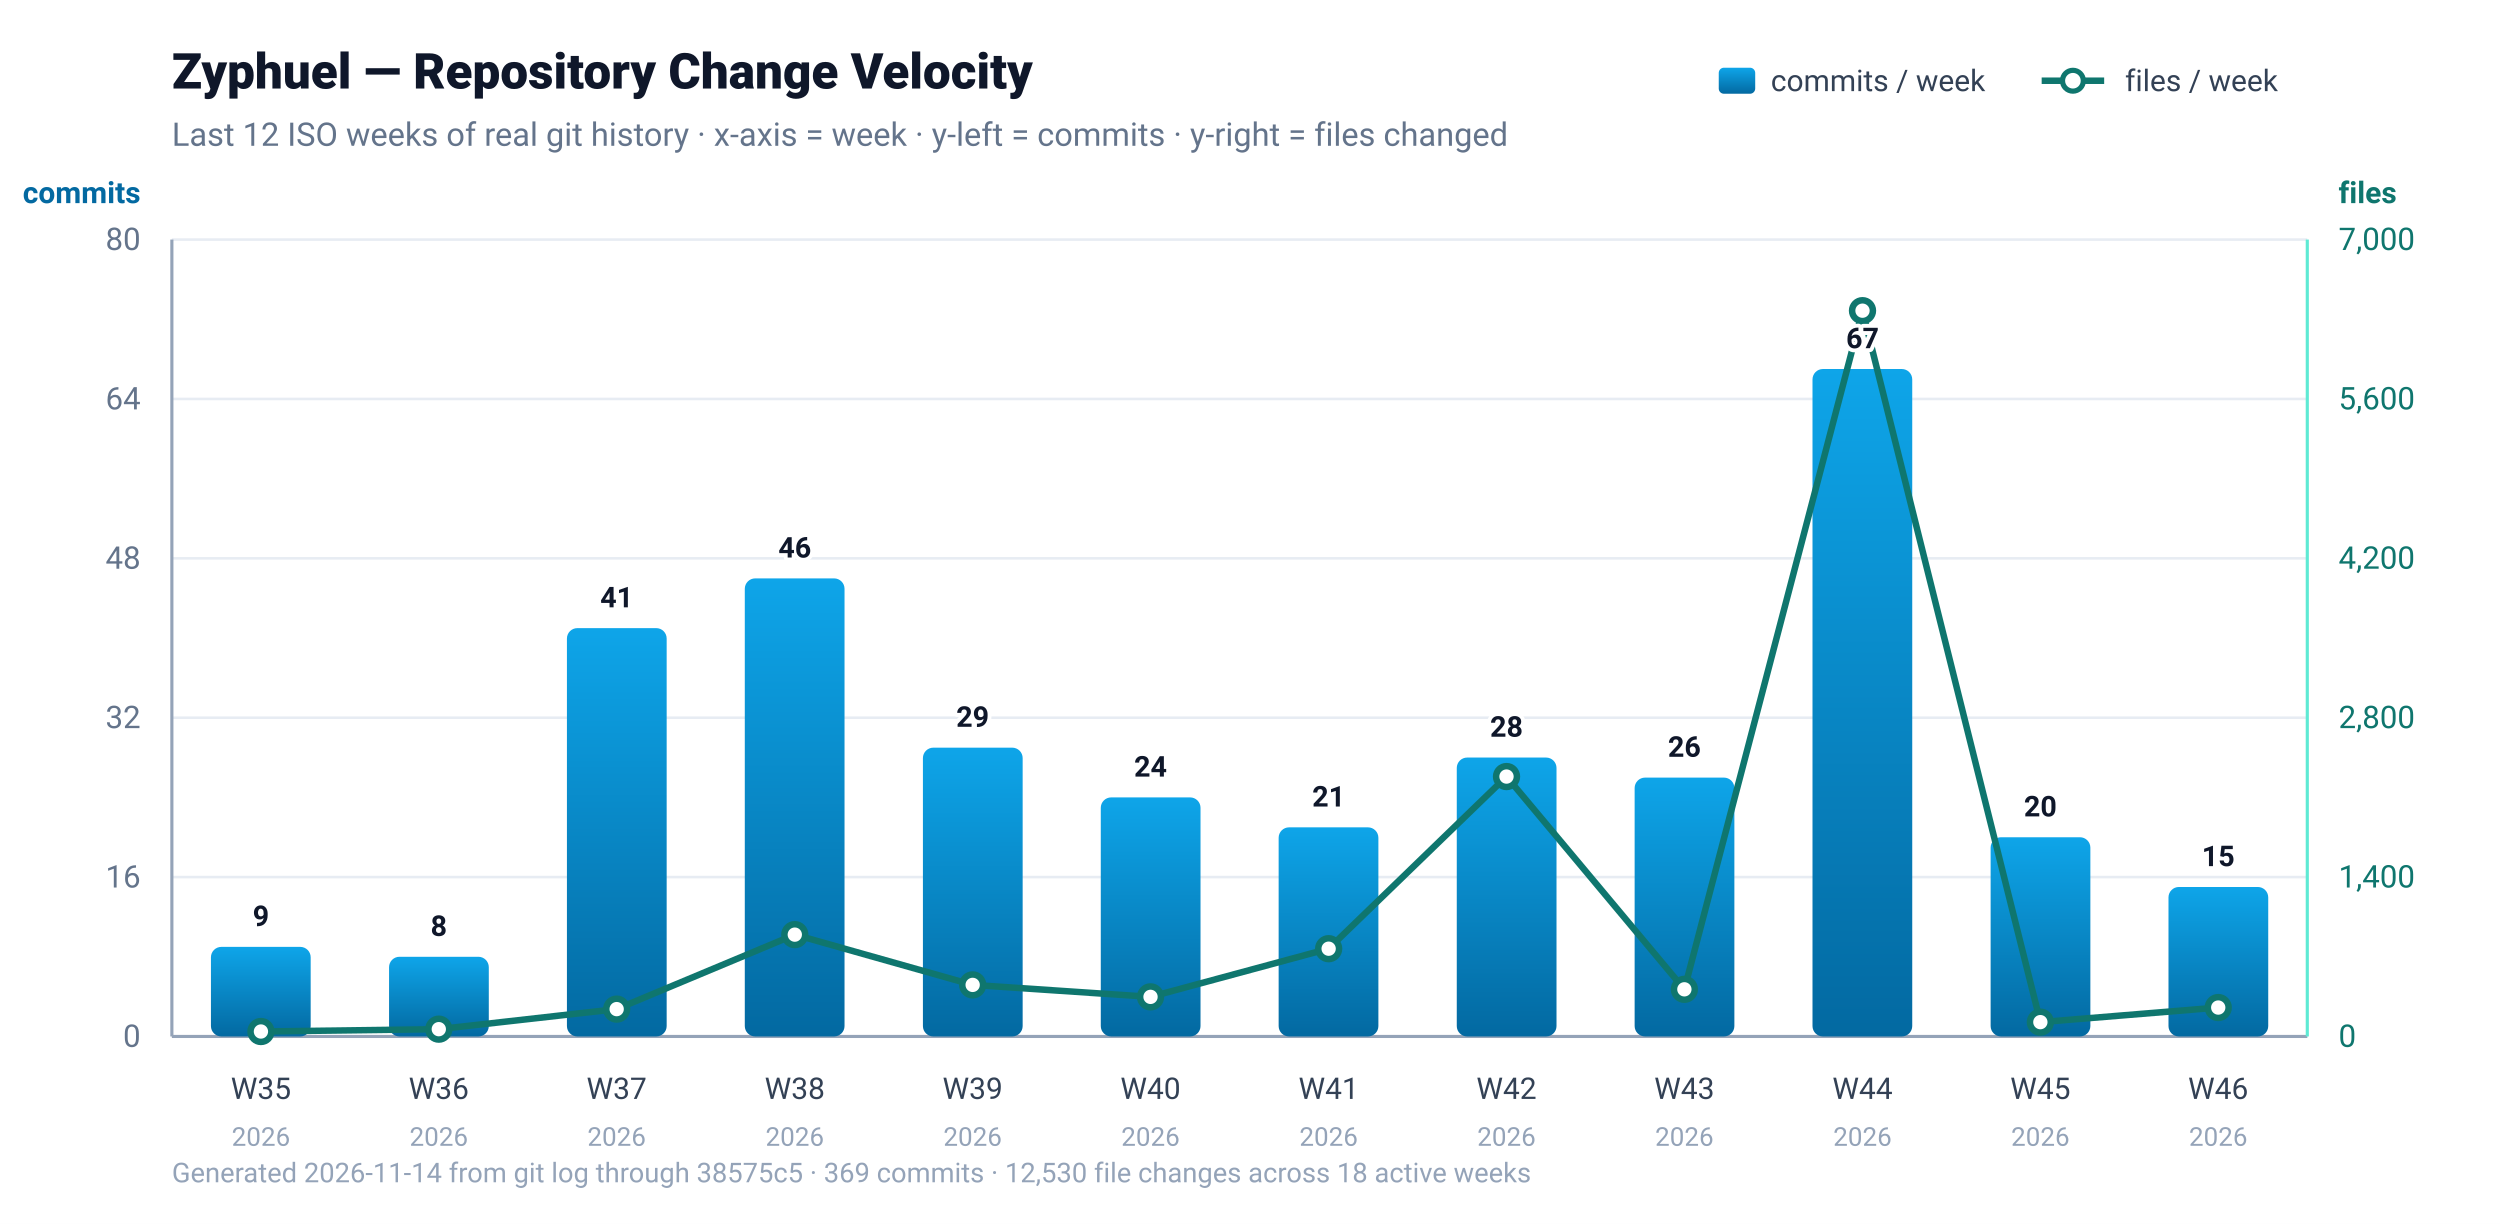
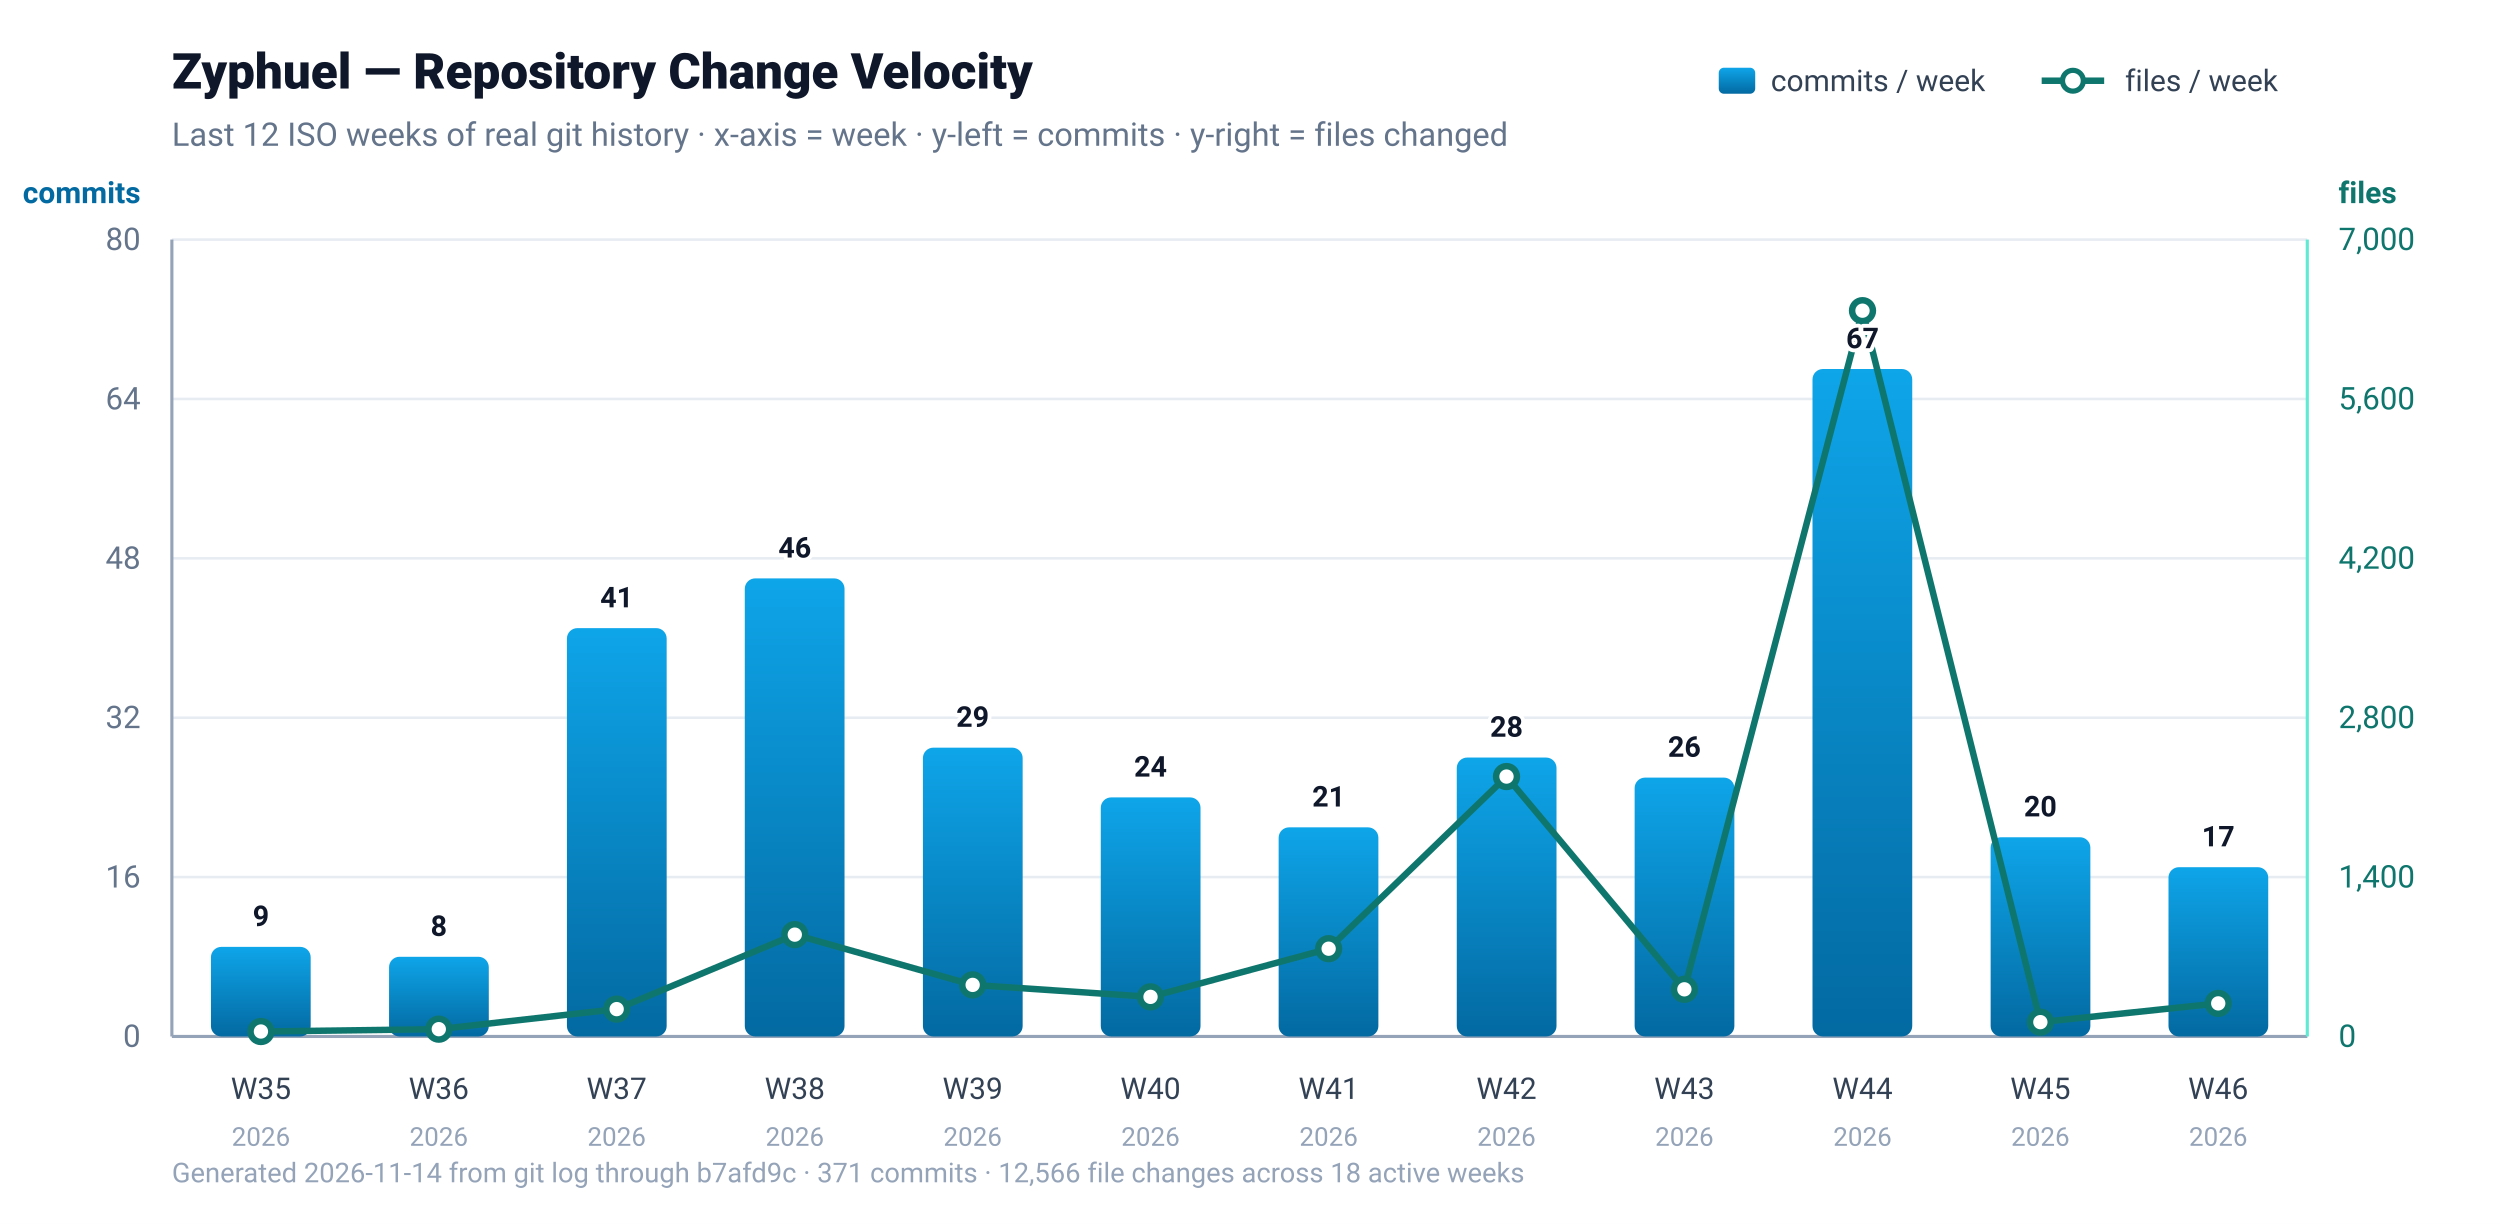
<svg xmlns="http://www.w3.org/2000/svg" width="960" height="470" viewBox="0 0 960 470" role="img" aria-label="Zyphuel repository change velocity: commits and files changed per ISO week">
  <defs>
    <linearGradient id="barGrad" x1="0" y1="0" x2="0" y2="1">
      <stop offset="0%" stop-color="#0ea5e9" />
      <stop offset="100%" stop-color="#0369a1" />
    </linearGradient>
    <style>
      text { font-family: -apple-system, BlinkMacSystemFont, "Segoe UI", Roboto, Helvetica, Arial, sans-serif; }
    </style>
  </defs>
  <rect width="960" height="470" fill="#ffffff" />
  <text x="66" y="34" font-size="19" font-weight="800" fill="#0f172a">Zyphuel — Repository Change Velocity</text>
  <text x="66" y="56" font-size="12.5" fill="#64748b">Last 12 ISO weeks of real git history · x-axis = week · y-left = commits · y-right = files changed</text>
  <rect x="660" y="26" width="14" height="10" rx="2" fill="url(#barGrad)" />
  <text x="680" y="35" font-size="11.5" fill="#334155">commits / week</text>
  <line x1="784" y1="31" x2="808" y2="31" stroke="#0f766e" stroke-width="2.5" />
  <circle cx="796" cy="31" r="4" fill="#ffffff" stroke="#0f766e" stroke-width="2" />
  <text x="816" y="35" font-size="11.5" fill="#334155">files / week</text>
  <line x1="66" y1="398.0" x2="886.0" y2="398.0" stroke="#e7ecf3" stroke-width="1" />
  <text x="54" y="402.0" text-anchor="end" font-size="12" fill="#64748b">0</text>
  <text x="898.0" y="402.0" text-anchor="start" font-size="12" fill="#0f766e">0</text>
  <line x1="66" y1="336.8" x2="886.0" y2="336.8" stroke="#e7ecf3" stroke-width="1" />
  <text x="54" y="340.8" text-anchor="end" font-size="12" fill="#64748b">16</text>
  <text x="898.0" y="340.8" text-anchor="start" font-size="12" fill="#0f766e">1,400</text>
  <line x1="66" y1="275.6" x2="886.0" y2="275.6" stroke="#e7ecf3" stroke-width="1" />
  <text x="54" y="279.6" text-anchor="end" font-size="12" fill="#64748b">32</text>
  <text x="898.0" y="279.6" text-anchor="start" font-size="12" fill="#0f766e">2,800</text>
  <line x1="66" y1="214.4" x2="886.0" y2="214.4" stroke="#e7ecf3" stroke-width="1" />
  <text x="54" y="218.4" text-anchor="end" font-size="12" fill="#64748b">48</text>
  <text x="898.0" y="218.4" text-anchor="start" font-size="12" fill="#0f766e">4,200</text>
  <line x1="66" y1="153.2" x2="886.0" y2="153.2" stroke="#e7ecf3" stroke-width="1" />
  <text x="54" y="157.2" text-anchor="end" font-size="12" fill="#64748b">64</text>
  <text x="898.0" y="157.2" text-anchor="start" font-size="12" fill="#0f766e">5,600</text>
  <line x1="66" y1="92.0" x2="886.0" y2="92.0" stroke="#e7ecf3" stroke-width="1" />
  <text x="54" y="96.0" text-anchor="end" font-size="12" fill="#64748b">80</text>
  <text x="898.0" y="96.0" text-anchor="start" font-size="12" fill="#0f766e">7,000</text>
  <line x1="66" y1="92" x2="66" y2="398" stroke="#94a3b8" stroke-width="1.2" />
  <line x1="66" y1="398" x2="886" y2="398" stroke="#94a3b8" stroke-width="1.2" />
  <line x1="886" y1="92" x2="886" y2="398" stroke="#5eead4" stroke-width="1.2" />
  <text x="54" y="78" text-anchor="end" font-size="11.5" font-weight="700" fill="#0369a1">commits</text>
  <text x="898" y="78" font-size="11.5" font-weight="700" fill="#0f766e">files</text>
  <rect x="81.0" y="363.6" width="38.3" height="34.4" rx="4" fill="url(#barGrad)" />
  <rect x="149.4" y="367.4" width="38.3" height="30.6" rx="4" fill="url(#barGrad)" />
  <rect x="217.7" y="241.2" width="38.3" height="156.8" rx="4" fill="url(#barGrad)" />
  <rect x="286.0" y="222.1" width="38.3" height="175.9" rx="4" fill="url(#barGrad)" />
  <rect x="354.4" y="287.1" width="38.3" height="110.9" rx="4" fill="url(#barGrad)" />
  <rect x="422.7" y="306.2" width="38.3" height="91.8" rx="4" fill="url(#barGrad)" />
  <rect x="491.0" y="317.7" width="38.3" height="80.3" rx="4" fill="url(#barGrad)" />
  <rect x="559.4" y="290.9" width="38.3" height="107.1" rx="4" fill="url(#barGrad)" />
  <rect x="627.7" y="298.6" width="38.3" height="99.4" rx="4" fill="url(#barGrad)" />
  <rect x="696.0" y="141.7" width="38.3" height="256.3" rx="4" fill="url(#barGrad)" />
  <rect x="764.4" y="321.5" width="38.3" height="76.5" rx="4" fill="url(#barGrad)" />
-   <rect x="832.7" y="340.6" width="38.3" height="57.4" rx="4" fill="url(#barGrad)" />
-   <polyline points="100.2,396.1 168.5,395.2 236.8,387.5 305.2,358.9 373.5,378.2 441.8,382.8 510.2,364.3 578.5,298.2 646.8,379.9 715.2,119.3 783.5,392.5 851.8,386.9" fill="none" stroke="#0f766e" stroke-width="2.5" stroke-linejoin="round" stroke-linecap="round" />
+   <rect x="832.7" y="333.0" width="38.3" height="65.0" rx="4" fill="url(#barGrad)" />
+   <polyline points="100.2,396.1 168.5,395.2 236.8,387.5 305.2,358.9 373.5,378.2 441.8,382.8 510.2,364.3 578.5,298.2 646.8,379.9 715.2,119.3 783.5,392.5 851.8,385.3" fill="none" stroke="#0f766e" stroke-width="2.5" stroke-linejoin="round" stroke-linecap="round" />
  <circle cx="100.2" cy="396.1" r="4" fill="#ffffff" stroke="#0f766e" stroke-width="2.5" />
  <circle cx="168.5" cy="395.2" r="4" fill="#ffffff" stroke="#0f766e" stroke-width="2.5" />
  <circle cx="236.8" cy="387.5" r="4" fill="#ffffff" stroke="#0f766e" stroke-width="2.5" />
  <circle cx="305.2" cy="358.9" r="4" fill="#ffffff" stroke="#0f766e" stroke-width="2.5" />
  <circle cx="373.5" cy="378.2" r="4" fill="#ffffff" stroke="#0f766e" stroke-width="2.5" />
  <circle cx="441.8" cy="382.8" r="4" fill="#ffffff" stroke="#0f766e" stroke-width="2.5" />
  <circle cx="510.2" cy="364.3" r="4" fill="#ffffff" stroke="#0f766e" stroke-width="2.5" />
  <circle cx="578.5" cy="298.2" r="4" fill="#ffffff" stroke="#0f766e" stroke-width="2.5" />
  <circle cx="646.8" cy="379.9" r="4" fill="#ffffff" stroke="#0f766e" stroke-width="2.5" />
  <circle cx="715.2" cy="119.3" r="4" fill="#ffffff" stroke="#0f766e" stroke-width="2.5" />
  <circle cx="783.5" cy="392.5" r="4" fill="#ffffff" stroke="#0f766e" stroke-width="2.5" />
-   <circle cx="851.8" cy="386.9" r="4" fill="#ffffff" stroke="#0f766e" stroke-width="2.5" />
+   <circle cx="851.8" cy="385.3" r="4" fill="#ffffff" stroke="#0f766e" stroke-width="2.5" />
  <text x="100.2" y="355.6" text-anchor="middle" font-size="11" font-weight="700" fill="#0f172a" paint-order="stroke" stroke="#ffffff" stroke-width="3" stroke-linejoin="round">9</text>
  <text x="168.5" y="359.4" text-anchor="middle" font-size="11" font-weight="700" fill="#0f172a" paint-order="stroke" stroke="#ffffff" stroke-width="3" stroke-linejoin="round">8</text>
  <text x="236.8" y="233.2" text-anchor="middle" font-size="11" font-weight="700" fill="#0f172a" paint-order="stroke" stroke="#ffffff" stroke-width="3" stroke-linejoin="round">41</text>
  <text x="305.2" y="214.1" text-anchor="middle" font-size="11" font-weight="700" fill="#0f172a" paint-order="stroke" stroke="#ffffff" stroke-width="3" stroke-linejoin="round">46</text>
  <text x="373.5" y="279.1" text-anchor="middle" font-size="11" font-weight="700" fill="#0f172a" paint-order="stroke" stroke="#ffffff" stroke-width="3" stroke-linejoin="round">29</text>
  <text x="441.8" y="298.2" text-anchor="middle" font-size="11" font-weight="700" fill="#0f172a" paint-order="stroke" stroke="#ffffff" stroke-width="3" stroke-linejoin="round">24</text>
  <text x="510.2" y="309.7" text-anchor="middle" font-size="11" font-weight="700" fill="#0f172a" paint-order="stroke" stroke="#ffffff" stroke-width="3" stroke-linejoin="round">21</text>
  <text x="578.5" y="282.9" text-anchor="middle" font-size="11" font-weight="700" fill="#0f172a" paint-order="stroke" stroke="#ffffff" stroke-width="3" stroke-linejoin="round">28</text>
  <text x="646.8" y="290.6" text-anchor="middle" font-size="11" font-weight="700" fill="#0f172a" paint-order="stroke" stroke="#ffffff" stroke-width="3" stroke-linejoin="round">26</text>
  <text x="715.2" y="133.7" text-anchor="middle" font-size="11" font-weight="700" fill="#0f172a" paint-order="stroke" stroke="#ffffff" stroke-width="3" stroke-linejoin="round">67</text>
  <text x="783.5" y="313.5" text-anchor="middle" font-size="11" font-weight="700" fill="#0f172a" paint-order="stroke" stroke="#ffffff" stroke-width="3" stroke-linejoin="round">20</text>
-   <text x="851.8" y="332.6" text-anchor="middle" font-size="11" font-weight="700" fill="#0f172a" paint-order="stroke" stroke="#ffffff" stroke-width="3" stroke-linejoin="round">15</text>
+   <text x="851.8" y="325.0" text-anchor="middle" font-size="11" font-weight="700" fill="#0f172a" paint-order="stroke" stroke="#ffffff" stroke-width="3" stroke-linejoin="round">17</text>
  <text x="100.2" y="422.0" text-anchor="middle" font-size="11.5" fill="#334155">W35</text>
  <text x="168.5" y="422.0" text-anchor="middle" font-size="11.5" fill="#334155">W36</text>
  <text x="236.8" y="422.0" text-anchor="middle" font-size="11.5" fill="#334155">W37</text>
  <text x="305.2" y="422.0" text-anchor="middle" font-size="11.5" fill="#334155">W38</text>
  <text x="373.5" y="422.0" text-anchor="middle" font-size="11.5" fill="#334155">W39</text>
  <text x="441.8" y="422.0" text-anchor="middle" font-size="11.5" fill="#334155">W40</text>
  <text x="510.2" y="422.0" text-anchor="middle" font-size="11.5" fill="#334155">W41</text>
  <text x="578.5" y="422.0" text-anchor="middle" font-size="11.5" fill="#334155">W42</text>
  <text x="646.8" y="422.0" text-anchor="middle" font-size="11.5" fill="#334155">W43</text>
  <text x="715.2" y="422.0" text-anchor="middle" font-size="11.5" fill="#334155">W44</text>
  <text x="783.5" y="422.0" text-anchor="middle" font-size="11.5" fill="#334155">W45</text>
  <text x="851.8" y="422.0" text-anchor="middle" font-size="11.5" fill="#334155">W46</text>
  <text x="100.2" y="440.0" text-anchor="middle" font-size="10" fill="#94a3b8">2026</text>
  <text x="168.5" y="440.0" text-anchor="middle" font-size="10" fill="#94a3b8">2026</text>
  <text x="236.8" y="440.0" text-anchor="middle" font-size="10" fill="#94a3b8">2026</text>
  <text x="305.2" y="440.0" text-anchor="middle" font-size="10" fill="#94a3b8">2026</text>
  <text x="373.5" y="440.0" text-anchor="middle" font-size="10" fill="#94a3b8">2026</text>
  <text x="441.8" y="440.0" text-anchor="middle" font-size="10" fill="#94a3b8">2026</text>
  <text x="510.2" y="440.0" text-anchor="middle" font-size="10" fill="#94a3b8">2026</text>
  <text x="578.5" y="440.0" text-anchor="middle" font-size="10" fill="#94a3b8">2026</text>
  <text x="646.8" y="440.0" text-anchor="middle" font-size="10" fill="#94a3b8">2026</text>
  <text x="715.2" y="440.0" text-anchor="middle" font-size="10" fill="#94a3b8">2026</text>
  <text x="783.5" y="440.0" text-anchor="middle" font-size="10" fill="#94a3b8">2026</text>
  <text x="851.8" y="440.0" text-anchor="middle" font-size="10" fill="#94a3b8">2026</text>
-   <text x="66" y="454" font-size="10.5" fill="#94a3b8">Generated 2026-11-14 from git log through 38575c5 · 369 commits · 12,530 file changes across 18 active weeks</text>
+   <text x="66" y="454" font-size="10.5" fill="#94a3b8">Generated 2026-11-14 from git log through b7afd9c · 371 commits · 12,566 file changes across 18 active weeks</text>
</svg>
